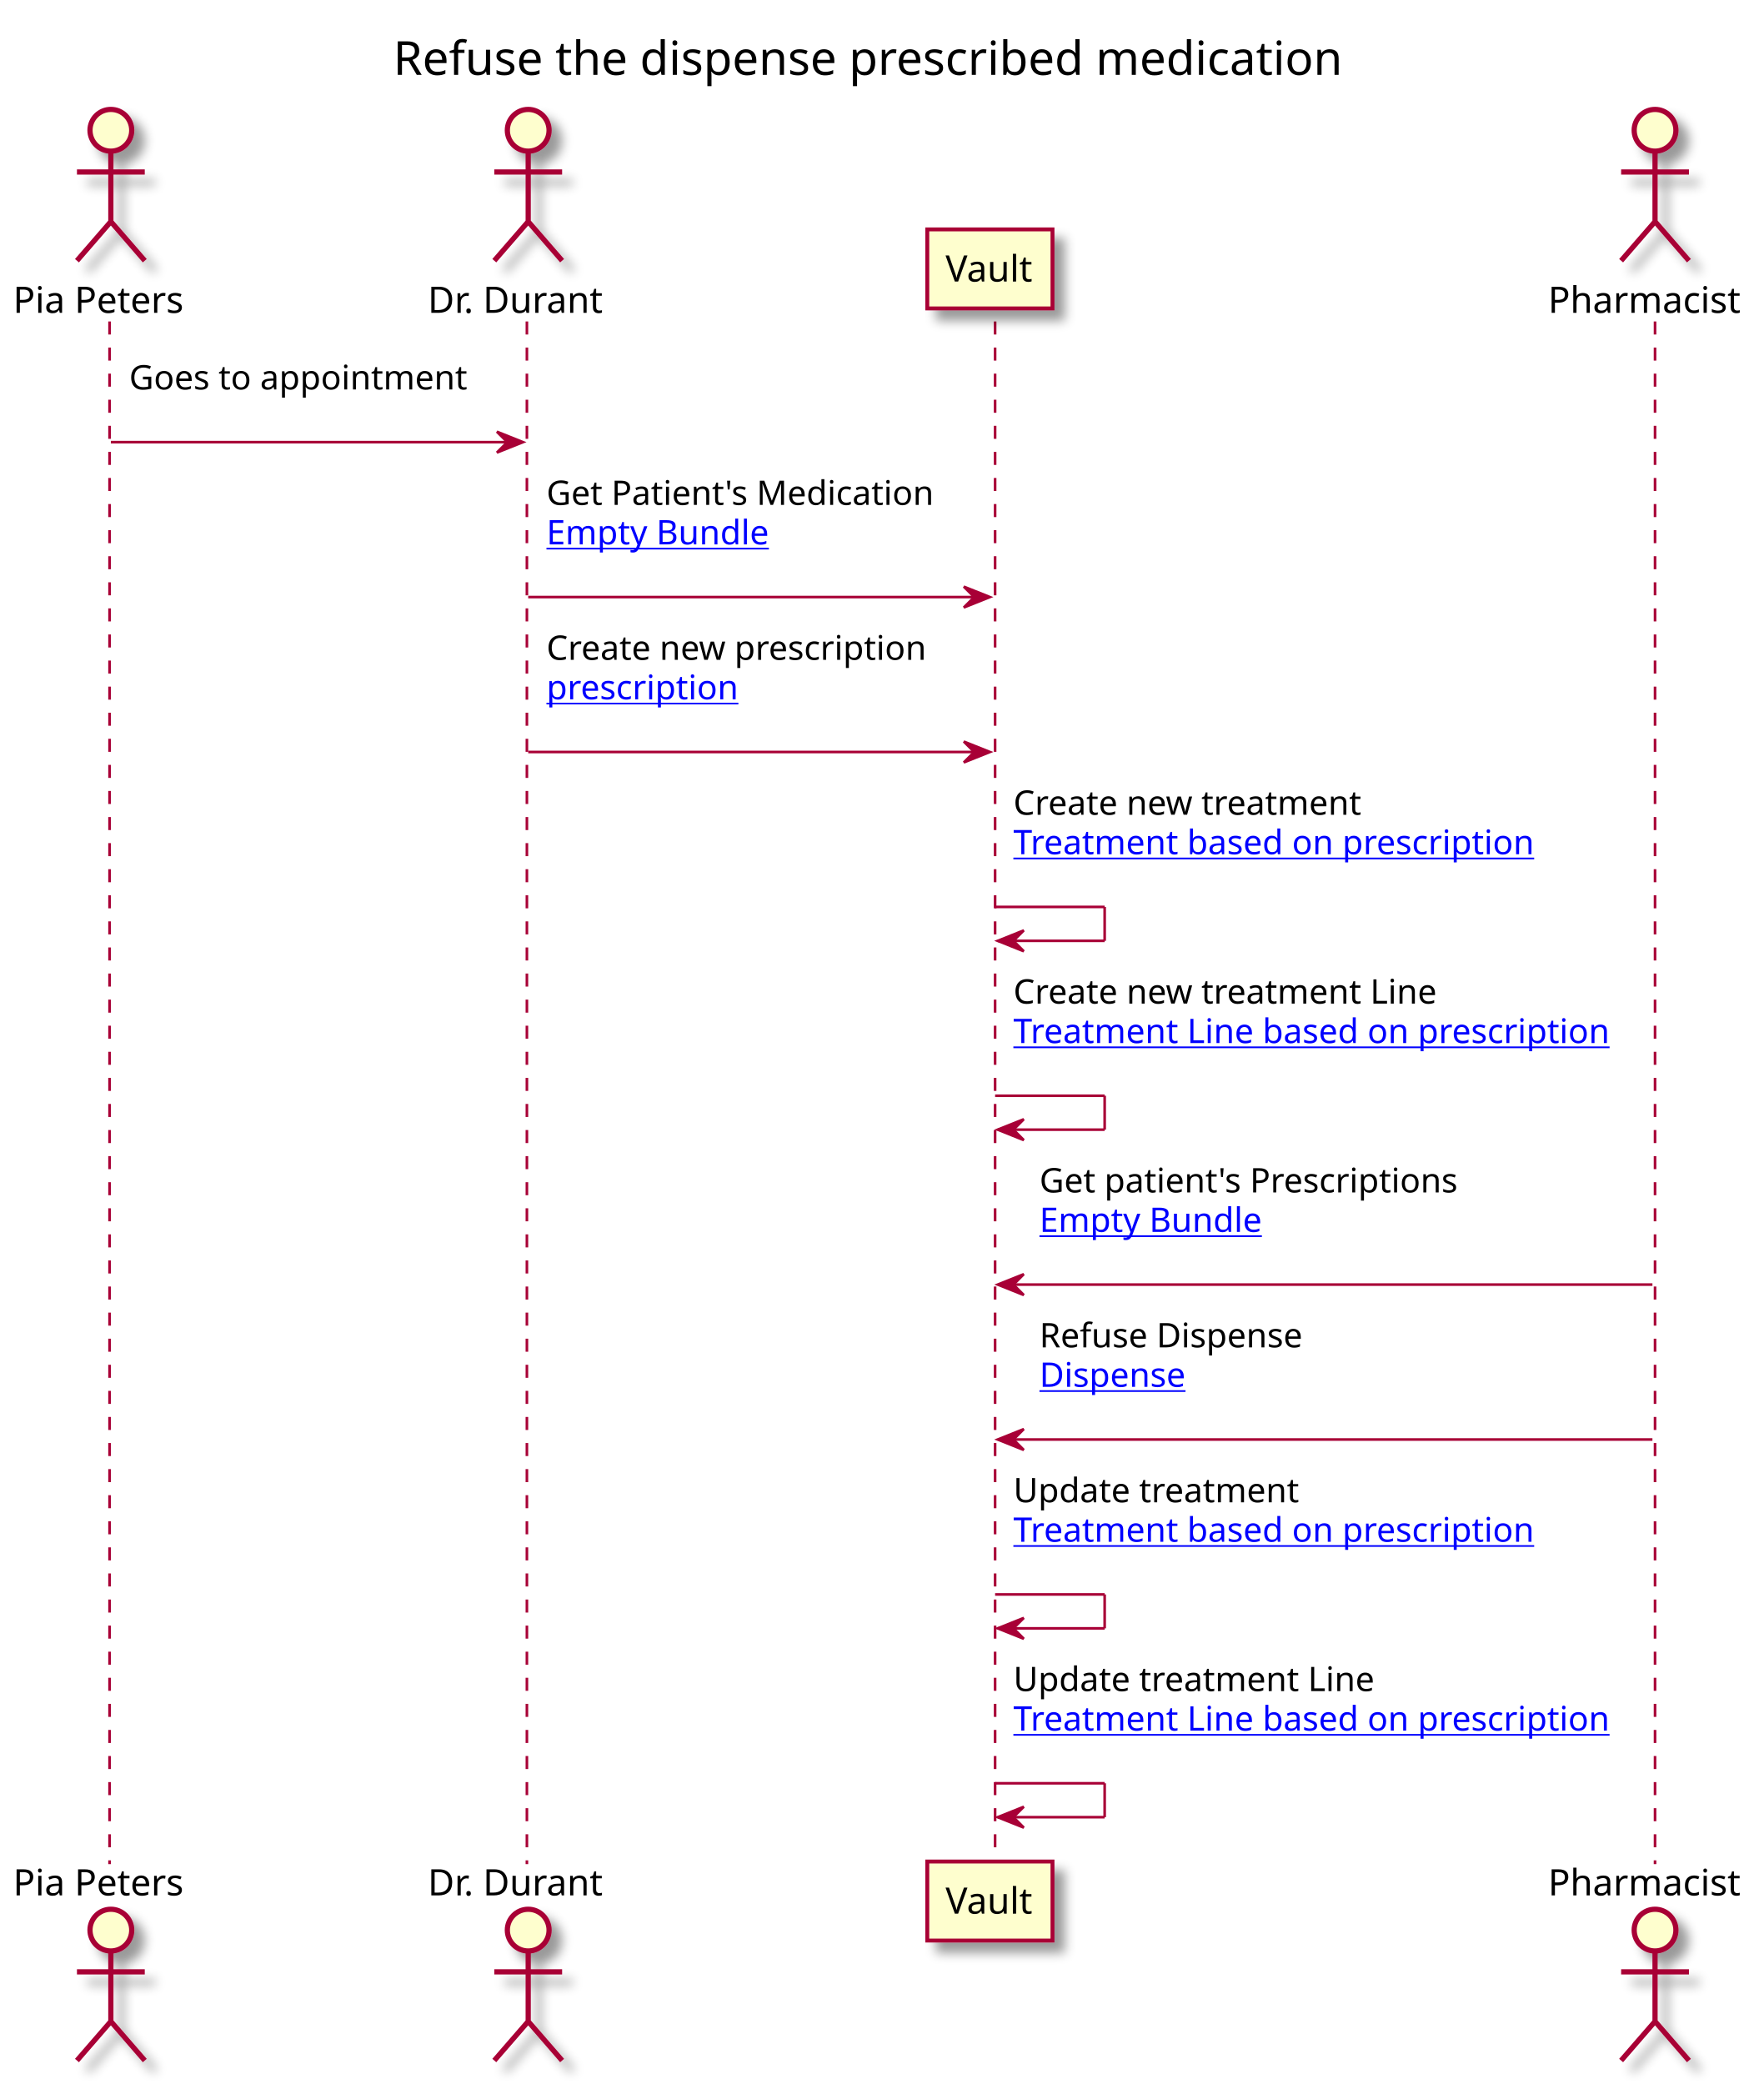
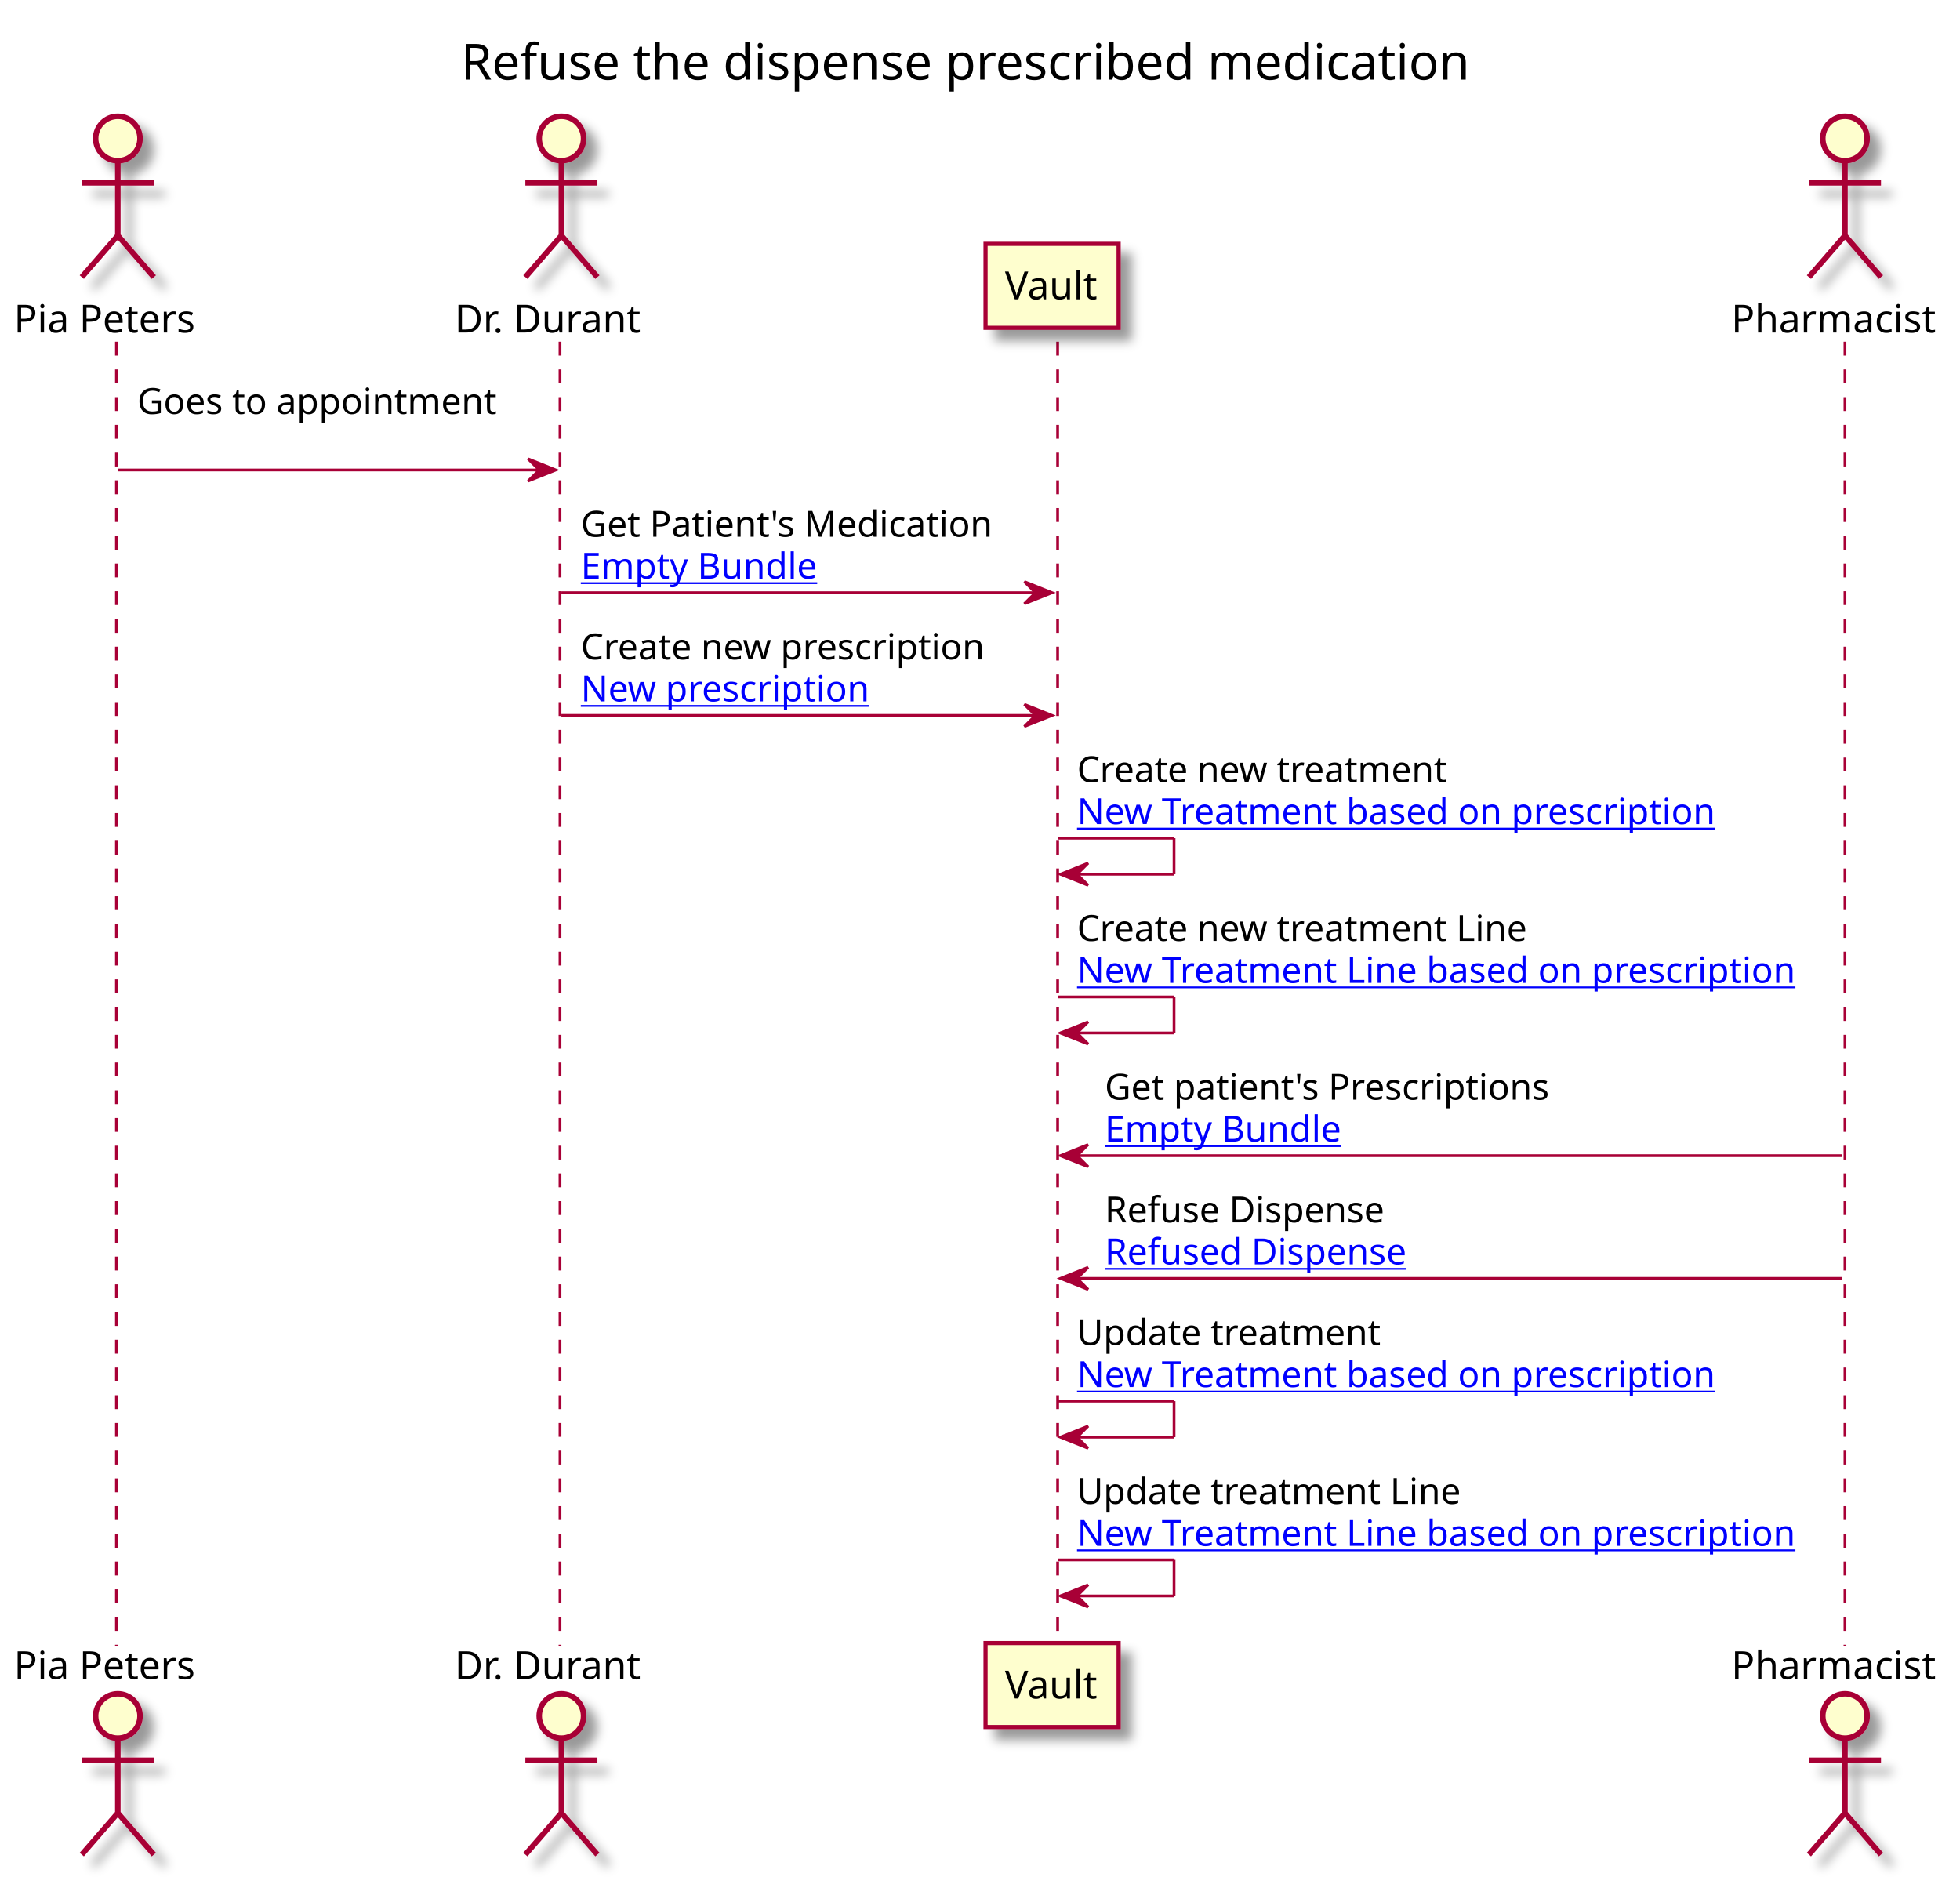
- <svg xmlns="http://www.w3.org/2000/svg" xmlns:xlink="http://www.w3.org/1999/xlink" contentScriptType="application/ecmascript" contentStyleType="text/css" height="799px" preserveAspectRatio="none" style="width:676px;height:799px;" version="1.1" viewBox="0 0 676 799" width="676px" zoomAndPan="magnify">
+ <svg xmlns="http://www.w3.org/2000/svg" xmlns:xlink="http://www.w3.org/1999/xlink" contentScriptType="application/ecmascript" contentStyleType="text/css" height="677px" preserveAspectRatio="none" style="width:707px;height:677px;" version="1.1" viewBox="0 0 707 677" width="707px" zoomAndPan="magnify">
  <defs>
-     <filter height="300%" id="f5tiba0slp3t6" width="300%" x="-1" y="-1">
+     <filter height="300%" id="f1ji5f1niore9i" width="300%" x="-1" y="-1">
      <feGaussianBlur result="blurOut" stdDeviation="2.0" />
      <feColorMatrix in="blurOut" result="blurOut2" type="matrix" values="0 0 0 0 0 0 0 0 0 0 0 0 0 0 0 0 0 0 .4 0" />
      <feOffset dx="4.0" dy="4.0" in="blurOut2" result="blurOut3" />
      <feBlend in="SourceGraphic" in2="blurOut3" mode="normal" />
    </filter>
  </defs>
  <g>
-     <text fill="#000000" font-family="sans-serif" font-size="18" lengthAdjust="spacing" textLength="379" x="150.75" y="28.708">Refuse the dispense prescribed medication</text>
-     <line style="stroke:#A80036;stroke-width:1.0;stroke-dasharray:5.0,5.0;" x1="42" x2="42" y1="123.25" y2="714.703" />
-     <line style="stroke:#A80036;stroke-width:1.0;stroke-dasharray:5.0,5.0;" x1="202" x2="202" y1="123.25" y2="714.703" />
-     <line style="stroke:#A80036;stroke-width:1.0;stroke-dasharray:5.0,5.0;" x1="381.5" x2="381.5" y1="123.25" y2="714.703" />
-     <line style="stroke:#A80036;stroke-width:1.0;stroke-dasharray:5.0,5.0;" x1="634.5" x2="634.5" y1="123.25" y2="714.703" />
+     <text fill="#000000" font-family="sans-serif" font-size="18" lengthAdjust="spacing" textLength="379" x="166.25" y="28.708">Refuse the dispense prescribed medication</text>
+     <line style="stroke:#A80036;stroke-width:1.0;stroke-dasharray:5.0,5.0;" x1="42" x2="42" y1="123.25" y2="593.641" />
+     <line style="stroke:#A80036;stroke-width:1.0;stroke-dasharray:5.0,5.0;" x1="202" x2="202" y1="123.25" y2="593.641" />
+     <line style="stroke:#A80036;stroke-width:1.0;stroke-dasharray:5.0,5.0;" x1="381.5" x2="381.5" y1="123.25" y2="593.641" />
+     <line style="stroke:#A80036;stroke-width:1.0;stroke-dasharray:5.0,5.0;" x1="665.5" x2="665.5" y1="123.25" y2="593.641" />
    <text fill="#000000" font-family="sans-serif" font-size="14" lengthAdjust="spacing" textLength="69" x="5" y="119.948">Pia Peters</text>
-     <ellipse cx="42.5" cy="49.953" fill="#FEFECE" filter="url(#f5tiba0slp3t6)" rx="8" ry="8" style="stroke:#A80036;stroke-width:2.0;" />
-     <path d="M42.5,57.953 L42.5,84.953 M29.5,65.953 L55.5,65.953 M42.5,84.953 L29.5,99.953 M42.5,84.953 L55.5,99.953 " fill="none" filter="url(#f5tiba0slp3t6)" style="stroke:#A80036;stroke-width:2.0;" />
-     <text fill="#000000" font-family="sans-serif" font-size="14" lengthAdjust="spacing" textLength="69" x="5" y="726.698">Pia Peters</text>
-     <ellipse cx="42.5" cy="740" fill="#FEFECE" filter="url(#f5tiba0slp3t6)" rx="8" ry="8" style="stroke:#A80036;stroke-width:2.0;" />
-     <path d="M42.5,748 L42.5,775 M29.5,756 L55.5,756 M42.5,775 L29.5,790 M42.5,775 L55.5,790 " fill="none" filter="url(#f5tiba0slp3t6)" style="stroke:#A80036;stroke-width:2.0;" />
+     <ellipse cx="42.5" cy="49.953" fill="#FEFECE" filter="url(#f1ji5f1niore9i)" rx="8" ry="8" style="stroke:#A80036;stroke-width:2.0;" />
+     <path d="M42.5,57.953 L42.5,84.953 M29.5,65.953 L55.5,65.953 M42.5,84.953 L29.5,99.953 M42.5,84.953 L55.5,99.953 " fill="none" filter="url(#f1ji5f1niore9i)" style="stroke:#A80036;stroke-width:2.0;" />
+     <text fill="#000000" font-family="sans-serif" font-size="14" lengthAdjust="spacing" textLength="69" x="5" y="605.636">Pia Peters</text>
+     <ellipse cx="42.5" cy="618.938" fill="#FEFECE" filter="url(#f1ji5f1niore9i)" rx="8" ry="8" style="stroke:#A80036;stroke-width:2.0;" />
+     <path d="M42.5,626.938 L42.5,653.938 M29.5,634.938 L55.5,634.938 M42.5,653.938 L29.5,668.938 M42.5,653.938 L55.5,668.938 " fill="none" filter="url(#f1ji5f1niore9i)" style="stroke:#A80036;stroke-width:2.0;" />
    <text fill="#000000" font-family="sans-serif" font-size="14" lengthAdjust="spacing" textLength="71" x="164" y="119.948">Dr. Durant</text>
-     <ellipse cx="202.5" cy="49.953" fill="#FEFECE" filter="url(#f5tiba0slp3t6)" rx="8" ry="8" style="stroke:#A80036;stroke-width:2.0;" />
-     <path d="M202.5,57.953 L202.5,84.953 M189.5,65.953 L215.5,65.953 M202.5,84.953 L189.5,99.953 M202.5,84.953 L215.5,99.953 " fill="none" filter="url(#f5tiba0slp3t6)" style="stroke:#A80036;stroke-width:2.0;" />
-     <text fill="#000000" font-family="sans-serif" font-size="14" lengthAdjust="spacing" textLength="71" x="164" y="726.698">Dr. Durant</text>
-     <ellipse cx="202.5" cy="740" fill="#FEFECE" filter="url(#f5tiba0slp3t6)" rx="8" ry="8" style="stroke:#A80036;stroke-width:2.0;" />
-     <path d="M202.5,748 L202.5,775 M189.5,756 L215.5,756 M202.5,775 L189.5,790 M202.5,775 L215.5,790 " fill="none" filter="url(#f5tiba0slp3t6)" style="stroke:#A80036;stroke-width:2.0;" />
-     <rect fill="#FEFECE" filter="url(#f5tiba0slp3t6)" height="30.297" style="stroke:#A80036;stroke-width:1.5;" width="48" x="355.5" y="87.953" />
+     <ellipse cx="202.5" cy="49.953" fill="#FEFECE" filter="url(#f1ji5f1niore9i)" rx="8" ry="8" style="stroke:#A80036;stroke-width:2.0;" />
+     <path d="M202.5,57.953 L202.5,84.953 M189.5,65.953 L215.5,65.953 M202.5,84.953 L189.5,99.953 M202.5,84.953 L215.5,99.953 " fill="none" filter="url(#f1ji5f1niore9i)" style="stroke:#A80036;stroke-width:2.0;" />
+     <text fill="#000000" font-family="sans-serif" font-size="14" lengthAdjust="spacing" textLength="71" x="164" y="605.636">Dr. Durant</text>
+     <ellipse cx="202.5" cy="618.938" fill="#FEFECE" filter="url(#f1ji5f1niore9i)" rx="8" ry="8" style="stroke:#A80036;stroke-width:2.0;" />
+     <path d="M202.5,626.938 L202.5,653.938 M189.5,634.938 L215.5,634.938 M202.5,653.938 L189.5,668.938 M202.5,653.938 L215.5,668.938 " fill="none" filter="url(#f1ji5f1niore9i)" style="stroke:#A80036;stroke-width:2.0;" />
+     <rect fill="#FEFECE" filter="url(#f1ji5f1niore9i)" height="30.297" style="stroke:#A80036;stroke-width:1.5;" width="48" x="355.5" y="87.953" />
    <text fill="#000000" font-family="sans-serif" font-size="14" lengthAdjust="spacing" textLength="34" x="362.5" y="107.948">Vault</text>
-     <rect fill="#FEFECE" filter="url(#f5tiba0slp3t6)" height="30.297" style="stroke:#A80036;stroke-width:1.5;" width="48" x="355.5" y="713.703" />
-     <text fill="#000000" font-family="sans-serif" font-size="14" lengthAdjust="spacing" textLength="34" x="362.5" y="733.698">Vault</text>
-     <text fill="#000000" font-family="sans-serif" font-size="14" lengthAdjust="spacing" textLength="76" x="593.5" y="119.948">Pharmacist</text>
-     <ellipse cx="634.5" cy="49.953" fill="#FEFECE" filter="url(#f5tiba0slp3t6)" rx="8" ry="8" style="stroke:#A80036;stroke-width:2.0;" />
-     <path d="M634.5,57.953 L634.5,84.953 M621.5,65.953 L647.5,65.953 M634.5,84.953 L621.5,99.953 M634.5,84.953 L647.5,99.953 " fill="none" filter="url(#f5tiba0slp3t6)" style="stroke:#A80036;stroke-width:2.0;" />
-     <text fill="#000000" font-family="sans-serif" font-size="14" lengthAdjust="spacing" textLength="76" x="593.5" y="726.698">Pharmacist</text>
-     <ellipse cx="634.5" cy="740" fill="#FEFECE" filter="url(#f5tiba0slp3t6)" rx="8" ry="8" style="stroke:#A80036;stroke-width:2.0;" />
-     <path d="M634.5,748 L634.5,775 M621.5,756 L647.5,756 M634.5,775 L621.5,790 M634.5,775 L647.5,790 " fill="none" filter="url(#f5tiba0slp3t6)" style="stroke:#A80036;stroke-width:2.0;" />
+     <rect fill="#FEFECE" filter="url(#f1ji5f1niore9i)" height="30.297" style="stroke:#A80036;stroke-width:1.5;" width="48" x="355.5" y="592.641" />
+     <text fill="#000000" font-family="sans-serif" font-size="14" lengthAdjust="spacing" textLength="34" x="362.5" y="612.636">Vault</text>
+     <text fill="#000000" font-family="sans-serif" font-size="14" lengthAdjust="spacing" textLength="76" x="624.5" y="119.948">Pharmacist</text>
+     <ellipse cx="665.5" cy="49.953" fill="#FEFECE" filter="url(#f1ji5f1niore9i)" rx="8" ry="8" style="stroke:#A80036;stroke-width:2.0;" />
+     <path d="M665.5,57.953 L665.5,84.953 M652.5,65.953 L678.5,65.953 M665.5,84.953 L652.5,99.953 M665.5,84.953 L678.5,99.953 " fill="none" filter="url(#f1ji5f1niore9i)" style="stroke:#A80036;stroke-width:2.0;" />
+     <text fill="#000000" font-family="sans-serif" font-size="14" lengthAdjust="spacing" textLength="76" x="624.5" y="605.636">Pharmacist</text>
+     <ellipse cx="665.5" cy="618.938" fill="#FEFECE" filter="url(#f1ji5f1niore9i)" rx="8" ry="8" style="stroke:#A80036;stroke-width:2.0;" />
+     <path d="M665.5,626.938 L665.5,653.938 M652.5,634.938 L678.5,634.938 M665.5,653.938 L652.5,668.938 M665.5,653.938 L678.5,668.938 " fill="none" filter="url(#f1ji5f1niore9i)" style="stroke:#A80036;stroke-width:2.0;" />
    <polygon fill="#A80036" points="190.5,165.516,200.5,169.516,190.5,173.516,194.5,169.516" style="stroke:#A80036;stroke-width:1.0;" />
    <line style="stroke:#A80036;stroke-width:1.0;" x1="42.5" x2="196.5" y1="169.516" y2="169.516" />
    <text fill="#000000" font-family="sans-serif" font-size="13" lengthAdjust="spacing" textLength="136" x="49.5" y="149.317">Goes to appointment</text>
    <text fill="#000000" font-family="sans-serif" font-size="13" lengthAdjust="spacing" textLength="0" x="53.5" y="164.45" />
-     <polygon fill="#A80036" points="369.5,224.914,379.5,228.914,369.5,232.914,373.5,228.914" style="stroke:#A80036;stroke-width:1.0;" />
-     <line style="stroke:#A80036;stroke-width:1.0;" x1="202.5" x2="375.5" y1="228.914" y2="228.914" />
+     <polygon fill="#A80036" points="369.5,209.781,379.5,213.781,369.5,217.781,373.5,213.781" style="stroke:#A80036;stroke-width:1.0;" />
+     <line style="stroke:#A80036;stroke-width:1.0;" x1="202.5" x2="375.5" y1="213.781" y2="213.781" />
    <text fill="#000000" font-family="sans-serif" font-size="13" lengthAdjust="spacing" textLength="155" x="209.5" y="193.583">Get Patient's Medication</text>
    <a href="ExampleScenario-example-6-scenario-resources.html#EB" target="_top" title="ExampleScenario-example-6-scenario-resources.html#EB" xlink:actuate="onRequest" xlink:href="ExampleScenario-example-6-scenario-resources.html#EB" xlink:show="new" xlink:title="ExampleScenario-example-6-scenario-resources.html#EB" xlink:type="simple">
      <text fill="#0000FF" font-family="sans-serif" font-size="13" lengthAdjust="spacing" text-decoration="underline" textLength="89" x="209.5" y="208.715">Empty Bundle</text>
    </a>
-     <text fill="#000000" font-family="sans-serif" font-size="13" lengthAdjust="spacing" textLength="0" x="213.5" y="223.848" />
-     <polygon fill="#A80036" points="369.5,284.312,379.5,288.312,369.5,292.312,373.5,288.312" style="stroke:#A80036;stroke-width:1.0;" />
-     <line style="stroke:#A80036;stroke-width:1.0;" x1="202.5" x2="375.5" y1="288.312" y2="288.312" />
-     <text fill="#000000" font-family="sans-serif" font-size="13" lengthAdjust="spacing" textLength="151" x="209.5" y="252.981">Create new prescription</text>
-     <a href="ExampleScenario-example-6-scenario-resources.html#New" target="_top" title="ExampleScenario-example-6-scenario-resources.html#New" xlink:actuate="onRequest" xlink:href="ExampleScenario-example-6-scenario-resources.html#New" xlink:show="new" xlink:title="ExampleScenario-example-6-scenario-resources.html#New" xlink:type="simple">
-       <text fill="#0000FF" font-family="sans-serif" font-size="13" lengthAdjust="spacing" text-decoration="underline" textLength="75" x="209.5" y="268.114">prescription</text>
+     <polygon fill="#A80036" points="369.5,254.047,379.5,258.047,369.5,262.047,373.5,258.047" style="stroke:#A80036;stroke-width:1.0;" />
+     <line style="stroke:#A80036;stroke-width:1.0;" x1="202.5" x2="375.5" y1="258.047" y2="258.047" />
+     <text fill="#000000" font-family="sans-serif" font-size="13" lengthAdjust="spacing" textLength="151" x="209.5" y="237.848">Create new prescription</text>
+     <a href="ExampleScenario-example-6-scenario-resources.html#6-prescription" target="_top" title="ExampleScenario-example-6-scenario-resources.html#6-prescription" xlink:actuate="onRequest" xlink:href="ExampleScenario-example-6-scenario-resources.html#6-prescription" xlink:show="new" xlink:title="ExampleScenario-example-6-scenario-resources.html#6-prescription" xlink:type="simple">
+       <text fill="#0000FF" font-family="sans-serif" font-size="13" lengthAdjust="spacing" text-decoration="underline" textLength="106" x="209.5" y="252.981">New prescription</text>
    </a>
-     <text fill="#000000" font-family="sans-serif" font-size="13" lengthAdjust="spacing" textLength="0" x="213.5" y="283.247" />
-     <line style="stroke:#A80036;stroke-width:1.0;" x1="381.5" x2="423.5" y1="347.711" y2="347.711" />
-     <line style="stroke:#A80036;stroke-width:1.0;" x1="423.5" x2="423.5" y1="347.711" y2="360.711" />
-     <line style="stroke:#A80036;stroke-width:1.0;" x1="382.5" x2="423.5" y1="360.711" y2="360.711" />
-     <polygon fill="#A80036" points="392.5,356.711,382.5,360.711,392.5,364.711,388.5,360.711" style="stroke:#A80036;stroke-width:1.0;" />
-     <text fill="#000000" font-family="sans-serif" font-size="13" lengthAdjust="spacing" textLength="141" x="388.5" y="312.379">Create new treatment</text>
-     <a href="ExampleScenario-example-6-scenario-resources.html#New" target="_top" title="ExampleScenario-example-6-scenario-resources.html#New" xlink:actuate="onRequest" xlink:href="ExampleScenario-example-6-scenario-resources.html#New" xlink:show="new" xlink:title="ExampleScenario-example-6-scenario-resources.html#New" xlink:type="simple">
-       <text fill="#0000FF" font-family="sans-serif" font-size="13" lengthAdjust="spacing" text-decoration="underline" textLength="209" x="388.5" y="327.512">Treatment based on prescription</text>
+     <line style="stroke:#A80036;stroke-width:1.0;" x1="381.5" x2="423.5" y1="302.312" y2="302.312" />
+     <line style="stroke:#A80036;stroke-width:1.0;" x1="423.5" x2="423.5" y1="302.312" y2="315.312" />
+     <line style="stroke:#A80036;stroke-width:1.0;" x1="382.5" x2="423.5" y1="315.312" y2="315.312" />
+     <polygon fill="#A80036" points="392.5,311.312,382.5,315.312,392.5,319.312,388.5,315.312" style="stroke:#A80036;stroke-width:1.0;" />
+     <text fill="#000000" font-family="sans-serif" font-size="13" lengthAdjust="spacing" textLength="141" x="388.5" y="282.114">Create new treatment</text>
+     <a href="ExampleScenario-example-6-scenario-resources.html#6-treatment" target="_top" title="ExampleScenario-example-6-scenario-resources.html#6-treatment" xlink:actuate="onRequest" xlink:href="ExampleScenario-example-6-scenario-resources.html#6-treatment" xlink:show="new" xlink:title="ExampleScenario-example-6-scenario-resources.html#6-treatment" xlink:type="simple">
+       <text fill="#0000FF" font-family="sans-serif" font-size="13" lengthAdjust="spacing" text-decoration="underline" textLength="240" x="388.5" y="297.247">New Treatment based on prescription</text>
    </a>
-     <text fill="#000000" font-family="sans-serif" font-size="13" lengthAdjust="spacing" textLength="0" x="392.5" y="342.645" />
-     <line style="stroke:#A80036;stroke-width:1.0;" x1="381.5" x2="423.5" y1="420.109" y2="420.109" />
-     <line style="stroke:#A80036;stroke-width:1.0;" x1="423.5" x2="423.5" y1="420.109" y2="433.109" />
-     <line style="stroke:#A80036;stroke-width:1.0;" x1="382.5" x2="423.5" y1="433.109" y2="433.109" />
-     <polygon fill="#A80036" points="392.5,429.109,382.5,433.109,392.5,437.109,388.5,433.109" style="stroke:#A80036;stroke-width:1.0;" />
-     <text fill="#000000" font-family="sans-serif" font-size="13" lengthAdjust="spacing" textLength="171" x="388.5" y="384.778">Create new treatment Line</text>
-     <a href="ExampleScenario-example-6-scenario-resources.html#New" target="_top" title="ExampleScenario-example-6-scenario-resources.html#New" xlink:actuate="onRequest" xlink:href="ExampleScenario-example-6-scenario-resources.html#New" xlink:show="new" xlink:title="ExampleScenario-example-6-scenario-resources.html#New" xlink:type="simple">
-       <text fill="#0000FF" font-family="sans-serif" font-size="13" lengthAdjust="spacing" text-decoration="underline" textLength="239" x="388.5" y="399.911">Treatment Line based on prescription</text>
+     <line style="stroke:#A80036;stroke-width:1.0;" x1="381.5" x2="423.5" y1="359.578" y2="359.578" />
+     <line style="stroke:#A80036;stroke-width:1.0;" x1="423.5" x2="423.5" y1="359.578" y2="372.578" />
+     <line style="stroke:#A80036;stroke-width:1.0;" x1="382.5" x2="423.5" y1="372.578" y2="372.578" />
+     <polygon fill="#A80036" points="392.5,368.578,382.5,372.578,392.5,376.578,388.5,372.578" style="stroke:#A80036;stroke-width:1.0;" />
+     <text fill="#000000" font-family="sans-serif" font-size="13" lengthAdjust="spacing" textLength="171" x="388.5" y="339.379">Create new treatment Line</text>
+     <a href="ExampleScenario-example-6-scenario-resources.html#6-treatmentLine" target="_top" title="ExampleScenario-example-6-scenario-resources.html#6-treatmentLine" xlink:actuate="onRequest" xlink:href="ExampleScenario-example-6-scenario-resources.html#6-treatmentLine" xlink:show="new" xlink:title="ExampleScenario-example-6-scenario-resources.html#6-treatmentLine" xlink:type="simple">
+       <text fill="#0000FF" font-family="sans-serif" font-size="13" lengthAdjust="spacing" text-decoration="underline" textLength="270" x="388.5" y="354.512">New Treatment Line based on prescription</text>
    </a>
-     <text fill="#000000" font-family="sans-serif" font-size="13" lengthAdjust="spacing" textLength="0" x="392.5" y="415.043" />
-     <polygon fill="#A80036" points="392.5,488.508,382.5,492.508,392.5,496.508,388.5,492.508" style="stroke:#A80036;stroke-width:1.0;" />
-     <line style="stroke:#A80036;stroke-width:1.0;" x1="386.5" x2="633.5" y1="492.508" y2="492.508" />
-     <text fill="#000000" font-family="sans-serif" font-size="13" lengthAdjust="spacing" textLength="168" x="398.5" y="457.176">Get patient's Prescriptions</text>
+     <polygon fill="#A80036" points="392.5,412.844,382.5,416.844,392.5,420.844,388.5,416.844" style="stroke:#A80036;stroke-width:1.0;" />
+     <line style="stroke:#A80036;stroke-width:1.0;" x1="386.5" x2="664.5" y1="416.844" y2="416.844" />
+     <text fill="#000000" font-family="sans-serif" font-size="13" lengthAdjust="spacing" textLength="168" x="398.5" y="396.645">Get patient's Prescriptions</text>
    <a href="ExampleScenario-example-6-scenario-resources.html#EB" target="_top" title="ExampleScenario-example-6-scenario-resources.html#EB" xlink:actuate="onRequest" xlink:href="ExampleScenario-example-6-scenario-resources.html#EB" xlink:show="new" xlink:title="ExampleScenario-example-6-scenario-resources.html#EB" xlink:type="simple">
-       <text fill="#0000FF" font-family="sans-serif" font-size="13" lengthAdjust="spacing" text-decoration="underline" textLength="89" x="398.5" y="472.309">Empty Bundle</text>
+       <text fill="#0000FF" font-family="sans-serif" font-size="13" lengthAdjust="spacing" text-decoration="underline" textLength="89" x="398.5" y="411.778">Empty Bundle</text>
    </a>
-     <text fill="#000000" font-family="sans-serif" font-size="13" lengthAdjust="spacing" textLength="0" x="402.5" y="487.442" />
-     <polygon fill="#A80036" points="392.5,547.906,382.5,551.906,392.5,555.906,388.5,551.906" style="stroke:#A80036;stroke-width:1.0;" />
-     <line style="stroke:#A80036;stroke-width:1.0;" x1="386.5" x2="633.5" y1="551.906" y2="551.906" />
-     <text fill="#000000" font-family="sans-serif" font-size="13" lengthAdjust="spacing" textLength="106" x="398.5" y="516.575">Refuse Dispense</text>
-     <a href="ExampleScenario-example-6-scenario-resources.html#Refused" target="_top" title="ExampleScenario-example-6-scenario-resources.html#Refused" xlink:actuate="onRequest" xlink:href="ExampleScenario-example-6-scenario-resources.html#Refused" xlink:show="new" xlink:title="ExampleScenario-example-6-scenario-resources.html#Refused" xlink:type="simple">
-       <text fill="#0000FF" font-family="sans-serif" font-size="13" lengthAdjust="spacing" text-decoration="underline" textLength="59" x="398.5" y="531.707">Dispense</text>
+     <polygon fill="#A80036" points="392.5,457.109,382.5,461.109,392.5,465.109,388.5,461.109" style="stroke:#A80036;stroke-width:1.0;" />
+     <line style="stroke:#A80036;stroke-width:1.0;" x1="386.5" x2="664.5" y1="461.109" y2="461.109" />
+     <text fill="#000000" font-family="sans-serif" font-size="13" lengthAdjust="spacing" textLength="106" x="398.5" y="440.911">Refuse Dispense</text>
+     <a href="ExampleScenario-example-6-scenario-resources.html#6-dispense" target="_top" title="ExampleScenario-example-6-scenario-resources.html#6-dispense" xlink:actuate="onRequest" xlink:href="ExampleScenario-example-6-scenario-resources.html#6-dispense" xlink:show="new" xlink:title="ExampleScenario-example-6-scenario-resources.html#6-dispense" xlink:type="simple">
+       <text fill="#0000FF" font-family="sans-serif" font-size="13" lengthAdjust="spacing" text-decoration="underline" textLength="114" x="398.5" y="456.043">Refused Dispense</text>
    </a>
-     <text fill="#000000" font-family="sans-serif" font-size="13" lengthAdjust="spacing" textLength="0" x="402.5" y="546.84" />
-     <line style="stroke:#A80036;stroke-width:1.0;" x1="381.5" x2="423.5" y1="611.305" y2="611.305" />
-     <line style="stroke:#A80036;stroke-width:1.0;" x1="423.5" x2="423.5" y1="611.305" y2="624.305" />
-     <line style="stroke:#A80036;stroke-width:1.0;" x1="382.5" x2="423.5" y1="624.305" y2="624.305" />
-     <polygon fill="#A80036" points="392.5,620.305,382.5,624.305,392.5,628.305,388.5,624.305" style="stroke:#A80036;stroke-width:1.0;" />
-     <text fill="#000000" font-family="sans-serif" font-size="13" lengthAdjust="spacing" textLength="116" x="388.5" y="575.973">Update treatment</text>
-     <a href="ExampleScenario-example-6-scenario-resources.html#New" target="_top" title="ExampleScenario-example-6-scenario-resources.html#New" xlink:actuate="onRequest" xlink:href="ExampleScenario-example-6-scenario-resources.html#New" xlink:show="new" xlink:title="ExampleScenario-example-6-scenario-resources.html#New" xlink:type="simple">
-       <text fill="#0000FF" font-family="sans-serif" font-size="13" lengthAdjust="spacing" text-decoration="underline" textLength="209" x="388.5" y="591.106">Treatment based on prescription</text>
+     <line style="stroke:#A80036;stroke-width:1.0;" x1="381.5" x2="423.5" y1="505.375" y2="505.375" />
+     <line style="stroke:#A80036;stroke-width:1.0;" x1="423.5" x2="423.5" y1="505.375" y2="518.375" />
+     <line style="stroke:#A80036;stroke-width:1.0;" x1="382.5" x2="423.5" y1="518.375" y2="518.375" />
+     <polygon fill="#A80036" points="392.5,514.375,382.5,518.375,392.5,522.375,388.5,518.375" style="stroke:#A80036;stroke-width:1.0;" />
+     <text fill="#000000" font-family="sans-serif" font-size="13" lengthAdjust="spacing" textLength="116" x="388.5" y="485.176">Update treatment</text>
+     <a href="ExampleScenario-example-6-scenario-resources.html#6-treatment" target="_top" title="ExampleScenario-example-6-scenario-resources.html#6-treatment" xlink:actuate="onRequest" xlink:href="ExampleScenario-example-6-scenario-resources.html#6-treatment" xlink:show="new" xlink:title="ExampleScenario-example-6-scenario-resources.html#6-treatment" xlink:type="simple">
+       <text fill="#0000FF" font-family="sans-serif" font-size="13" lengthAdjust="spacing" text-decoration="underline" textLength="240" x="388.5" y="500.309">New Treatment based on prescription</text>
    </a>
-     <text fill="#000000" font-family="sans-serif" font-size="13" lengthAdjust="spacing" textLength="0" x="392.5" y="606.239" />
-     <line style="stroke:#A80036;stroke-width:1.0;" x1="381.5" x2="423.5" y1="683.703" y2="683.703" />
-     <line style="stroke:#A80036;stroke-width:1.0;" x1="423.5" x2="423.5" y1="683.703" y2="696.703" />
-     <line style="stroke:#A80036;stroke-width:1.0;" x1="382.5" x2="423.5" y1="696.703" y2="696.703" />
-     <polygon fill="#A80036" points="392.5,692.703,382.5,696.703,392.5,700.703,388.5,696.703" style="stroke:#A80036;stroke-width:1.0;" />
-     <text fill="#000000" font-family="sans-serif" font-size="13" lengthAdjust="spacing" textLength="146" x="388.5" y="648.372">Update treatment Line</text>
-     <a href="ExampleScenario-example-6-scenario-resources.html#New" target="_top" title="ExampleScenario-example-6-scenario-resources.html#New" xlink:actuate="onRequest" xlink:href="ExampleScenario-example-6-scenario-resources.html#New" xlink:show="new" xlink:title="ExampleScenario-example-6-scenario-resources.html#New" xlink:type="simple">
-       <text fill="#0000FF" font-family="sans-serif" font-size="13" lengthAdjust="spacing" text-decoration="underline" textLength="239" x="388.5" y="663.504">Treatment Line based on prescription</text>
+     <line style="stroke:#A80036;stroke-width:1.0;" x1="381.5" x2="423.5" y1="562.641" y2="562.641" />
+     <line style="stroke:#A80036;stroke-width:1.0;" x1="423.5" x2="423.5" y1="562.641" y2="575.641" />
+     <line style="stroke:#A80036;stroke-width:1.0;" x1="382.5" x2="423.5" y1="575.641" y2="575.641" />
+     <polygon fill="#A80036" points="392.5,571.641,382.5,575.641,392.5,579.641,388.5,575.641" style="stroke:#A80036;stroke-width:1.0;" />
+     <text fill="#000000" font-family="sans-serif" font-size="13" lengthAdjust="spacing" textLength="146" x="388.5" y="542.442">Update treatment Line</text>
+     <a href="ExampleScenario-example-6-scenario-resources.html#6-treatmentLine" target="_top" title="ExampleScenario-example-6-scenario-resources.html#6-treatmentLine" xlink:actuate="onRequest" xlink:href="ExampleScenario-example-6-scenario-resources.html#6-treatmentLine" xlink:show="new" xlink:title="ExampleScenario-example-6-scenario-resources.html#6-treatmentLine" xlink:type="simple">
+       <text fill="#0000FF" font-family="sans-serif" font-size="13" lengthAdjust="spacing" text-decoration="underline" textLength="270" x="388.5" y="557.575">New Treatment Line based on prescription</text>
    </a>
-     <text fill="#000000" font-family="sans-serif" font-size="13" lengthAdjust="spacing" textLength="0" x="392.5" y="678.637" />
  </g>
</svg>
